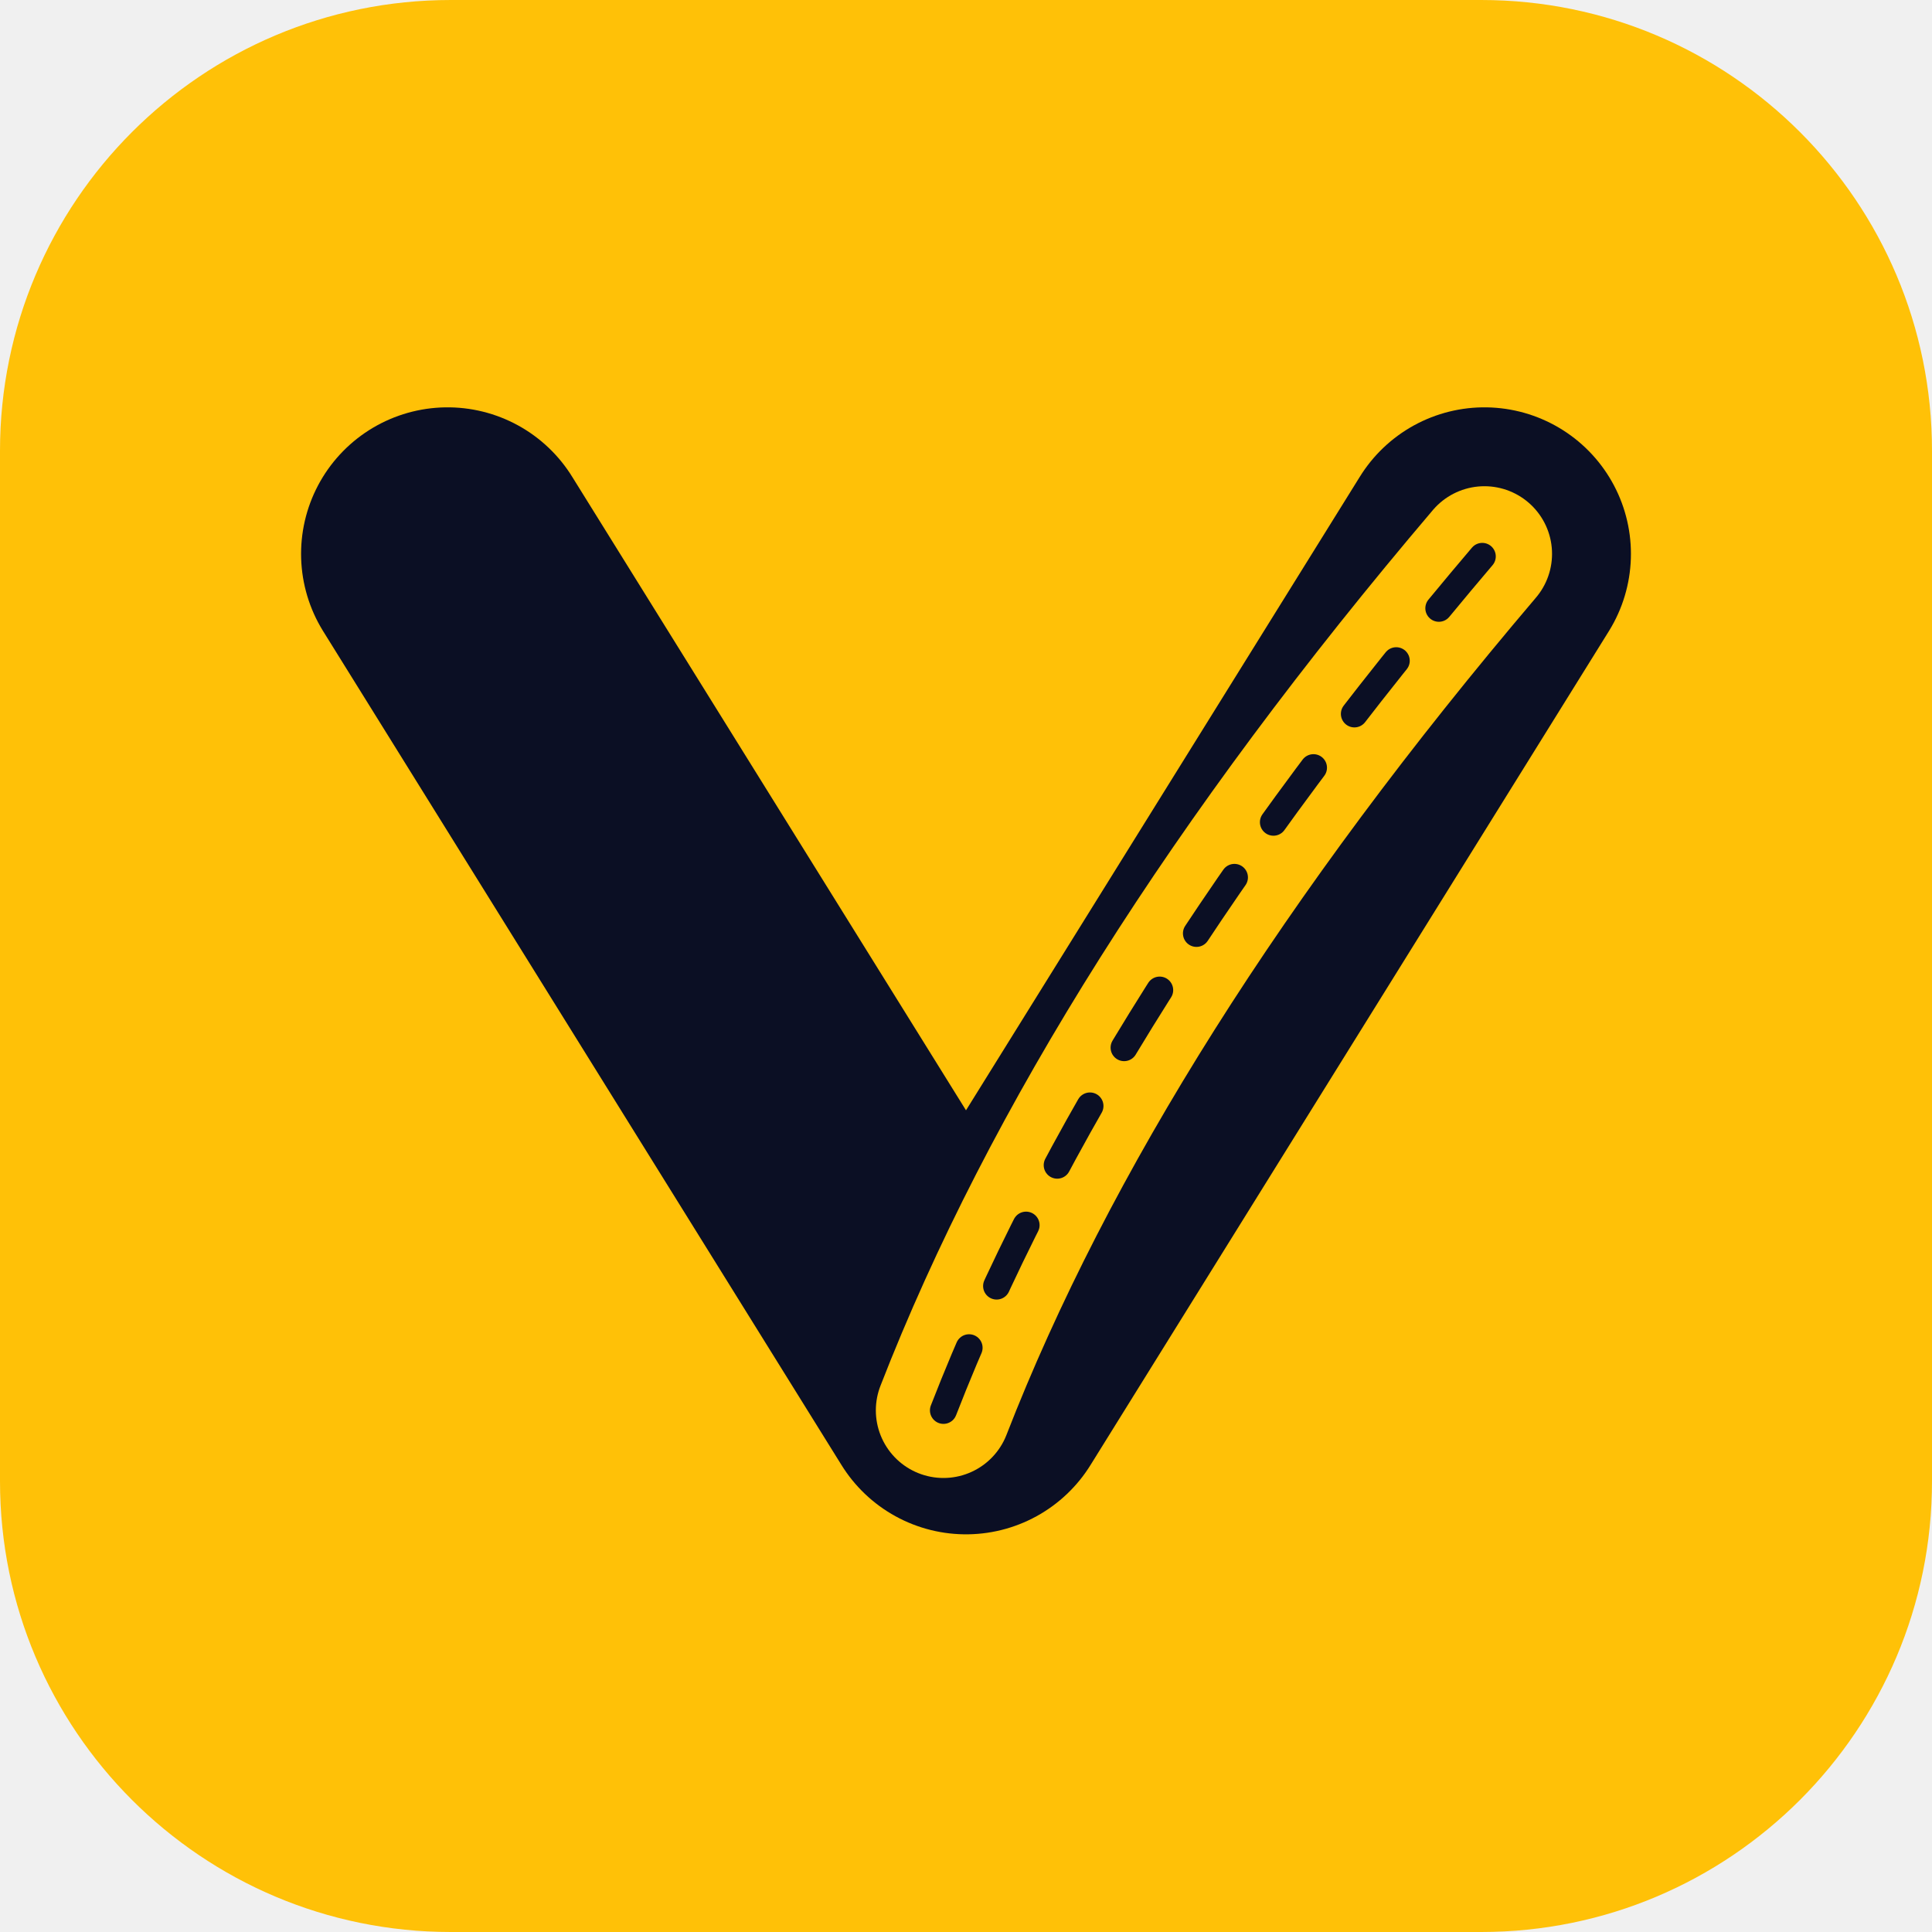
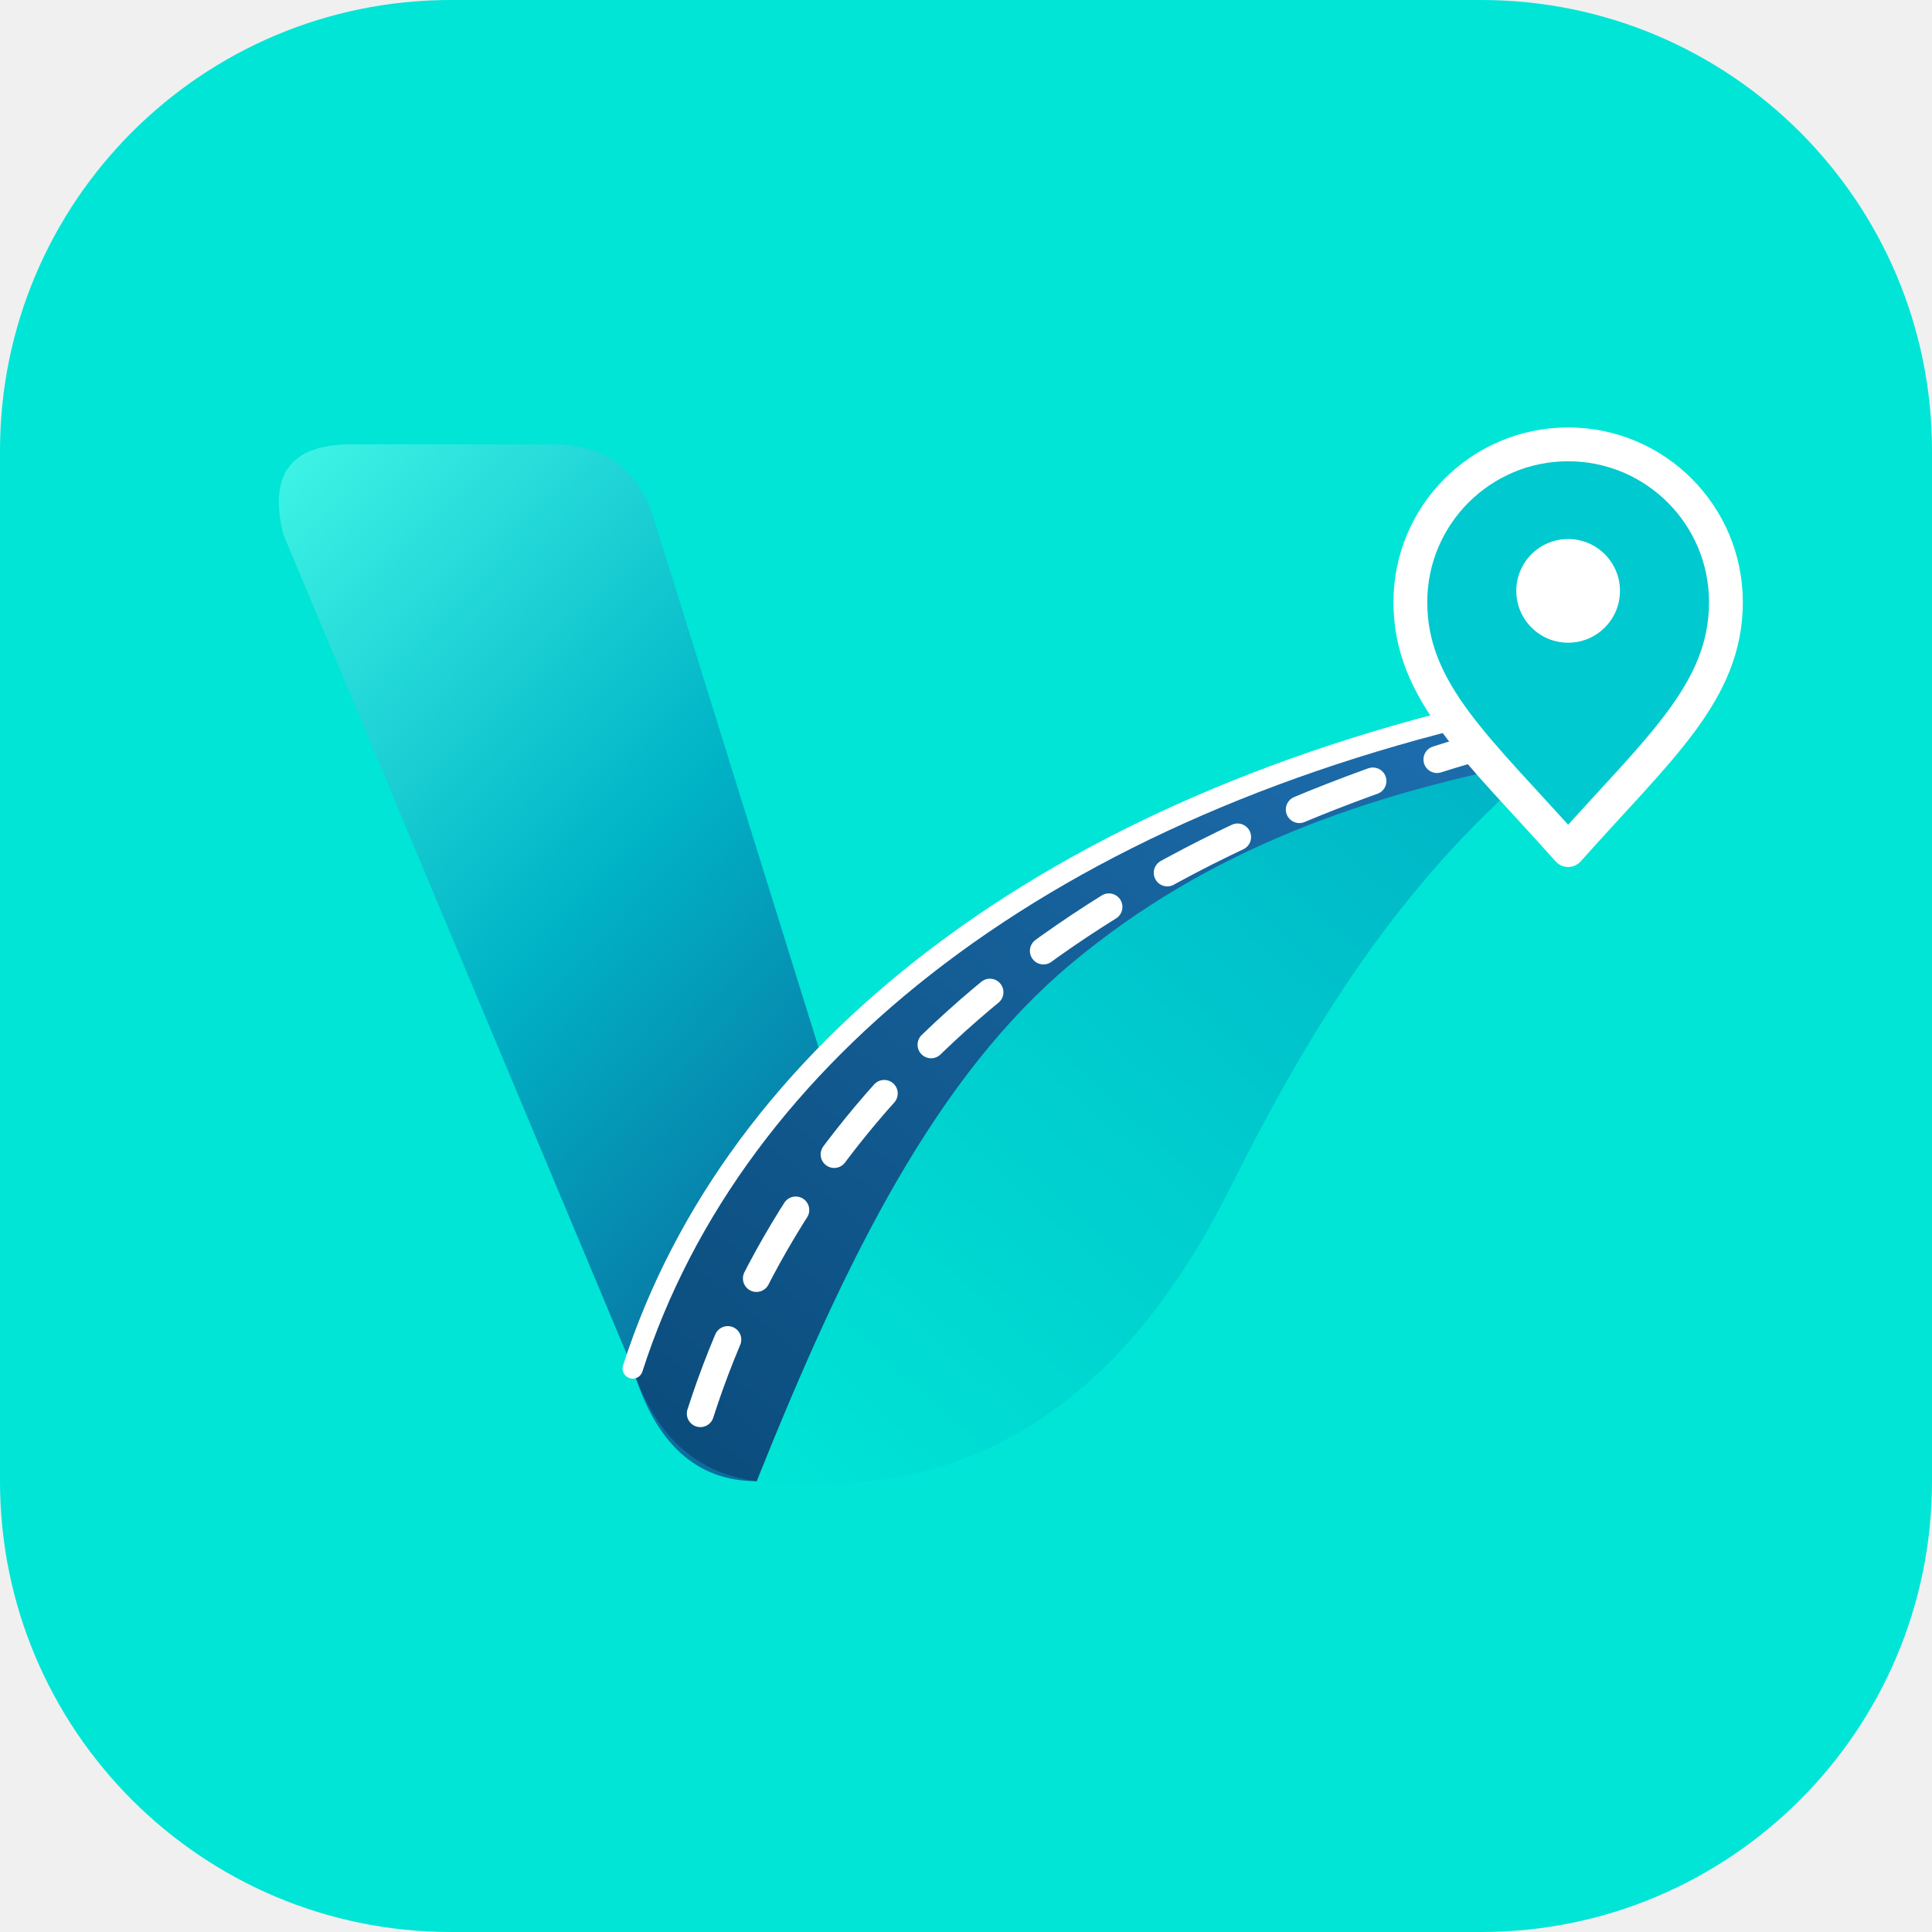
<svg xmlns="http://www.w3.org/2000/svg" viewBox="0 0 120 120" width="512" height="512">
  <defs>
-     <linearGradient id="ia2" x1="0" y1="0" x2="1" y2="1">
-       <stop offset="0" stop-color="#00E5FF" />
-       <stop offset=".55" stop-color="#8A2BE2" />
-       <stop offset="1" stop-color="#FF00B8" />
+     <linearGradient id="ia2a" x1="0" y1="0" x2=".6" y2="1">
+       <stop offset="0" stop-color="#3FF5E6" />
+       <stop offset=".55" stop-color="#00B3C6" />
+       <stop offset="1" stop-color="#0A6FA0" />
    </linearGradient>
+     <linearGradient id="ia2h" x1="0" y1="1" x2="1" y2="0">
+       <stop offset="0" stop-color="#00E5D6" />
+       <stop offset="1" stop-color="#00B3C6" />
+     </linearGradient>
+     <linearGradient id="ia2v" x1="0" y1="1" x2="1" y2="0">
+       <stop offset="0" stop-color="#0A4B7A" />
+       <stop offset="1" stop-color="#1E6FB0" />
+     </linearGradient>
+     <radialGradient id="ia2r" cx=".3" cy=".2" r="1">
+       <stop offset="0" stop-color="#00E5D6" />
+       <stop offset="1" stop-color="#00E5D6" />
+     </radialGradient>
  </defs>
-   <rect width="120" height="120" rx="28" fill="#FFC107" />
-   <g transform="translate(18 26) scale(.7)">
-     <path d="M14 12L60 86L106 12" fill="none" stroke="#0B0F24" stroke-width="26" stroke-linecap="round" stroke-linejoin="round" />
-     <path d="M58 88Q72 52 106 12" fill="none" stroke="#FFC107" stroke-width="12" stroke-linecap="round" />
-     <path d="M58 88Q72 52 106 12" fill="none" stroke="#0B0F24" stroke-width="2.4" stroke-dasharray="6 6" stroke-linecap="round" />
+   <rect width="120" height="120" rx="28" fill="url(#ia2r)" />
+   <g transform="translate(12 22) scale(.7)">
+     <path class="lv-brazo" d="M8 16Q6 8 14 8H32Q39 8 41 15L60 76Q52 92 50 100Q42 100 39 90Z" fill="url(#ia2a)" />
+     <path class="lv-hoja" d="M50 100C58 80 66 64 78 54C90 44 104 39 120 36C108 46 100 58 92 74C82 94 68 102 50 100Z" fill="url(#ia2h)" />
+     <path class="lv-via" d="M39 90C48 62 76 40 118 31L120 36C104 39 90 44 78 54C66 64 58 80 50 100Q42 99 39 90Z" fill="url(#ia2v)" />
+     <path class="lv-eje" d="M45 94C54 66 78 44 119 33.5" fill="none" stroke="#fff" stroke-width="2.4" stroke-dasharray="7 6" stroke-linecap="round" />
+     <path class="lv-borde" d="M39 90C48 62 76 40 118 31" fill="none" stroke="#fff" stroke-width="1.8" stroke-linecap="round" />
+     <g class="lv-pin">
+       <path d="M122 44C114 35 108 30 108 22A14 14 0 1 1 136 22C136 30 130 35 122 44Z" fill="#00C9CF" stroke="#fff" stroke-width="3" stroke-linejoin="round" />
+       <circle cx="122" cy="21" r="4.6" fill="#fff" />
+     </g>
  </g>
</svg>
